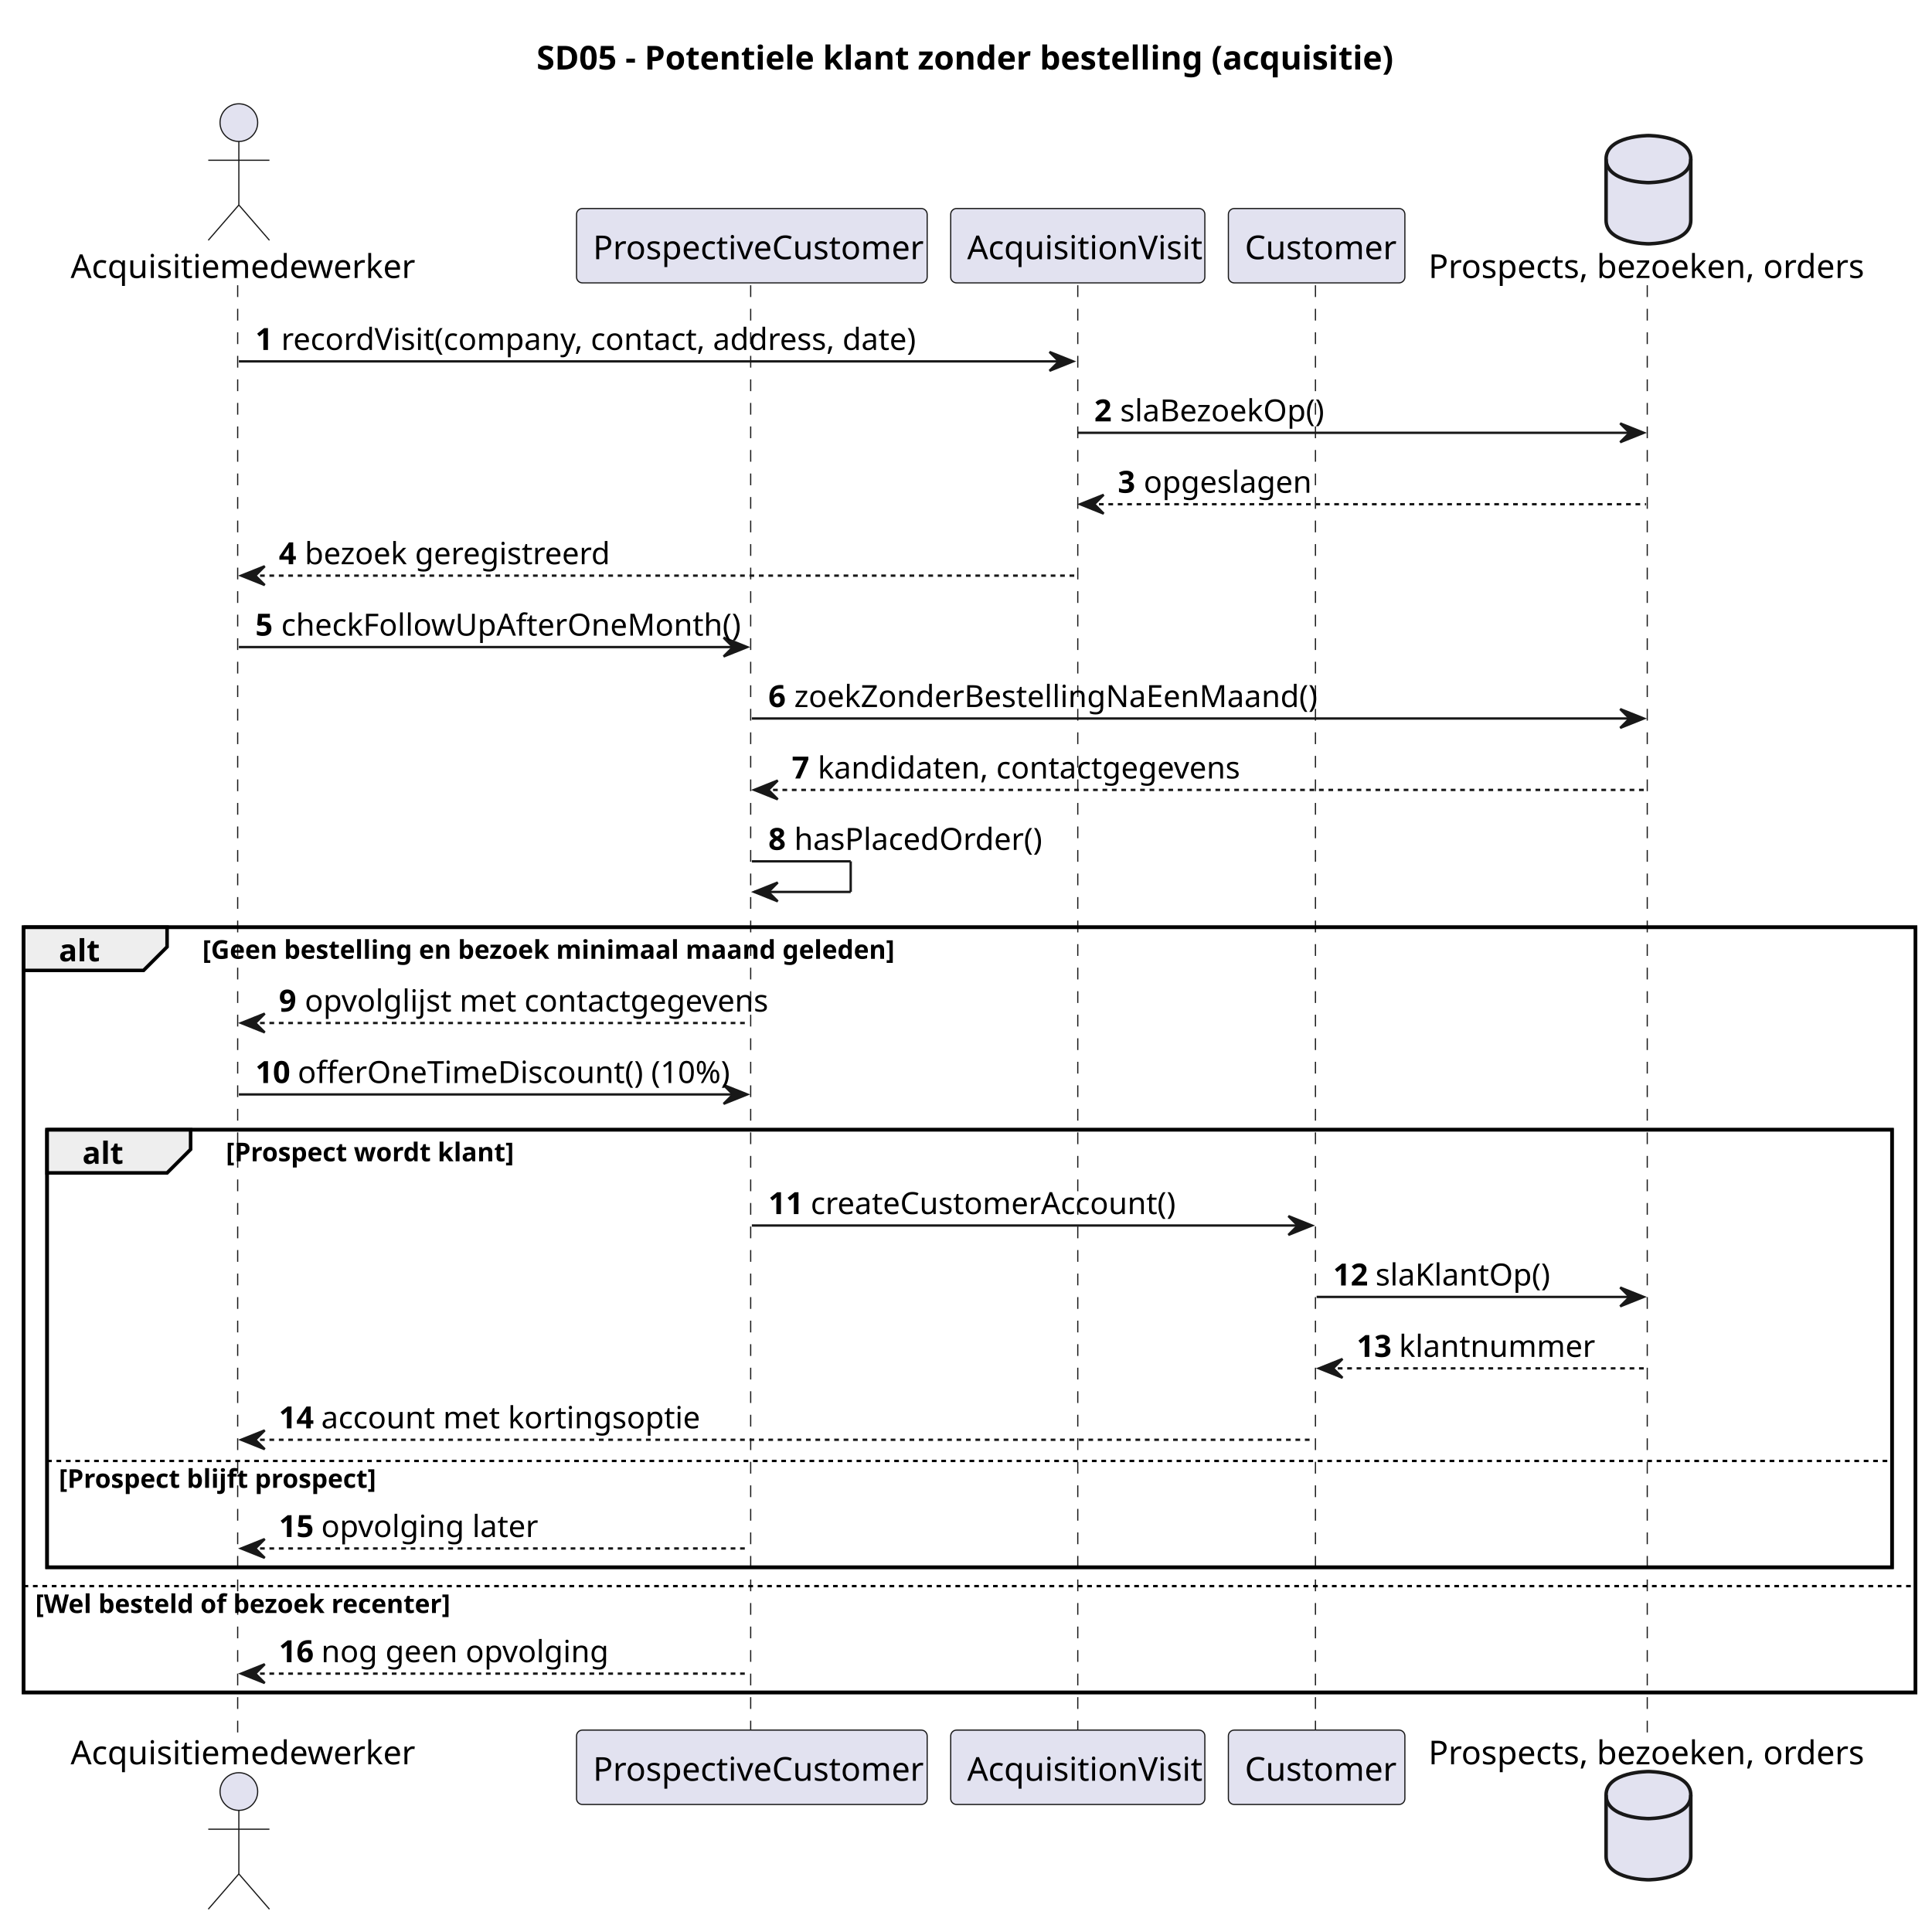
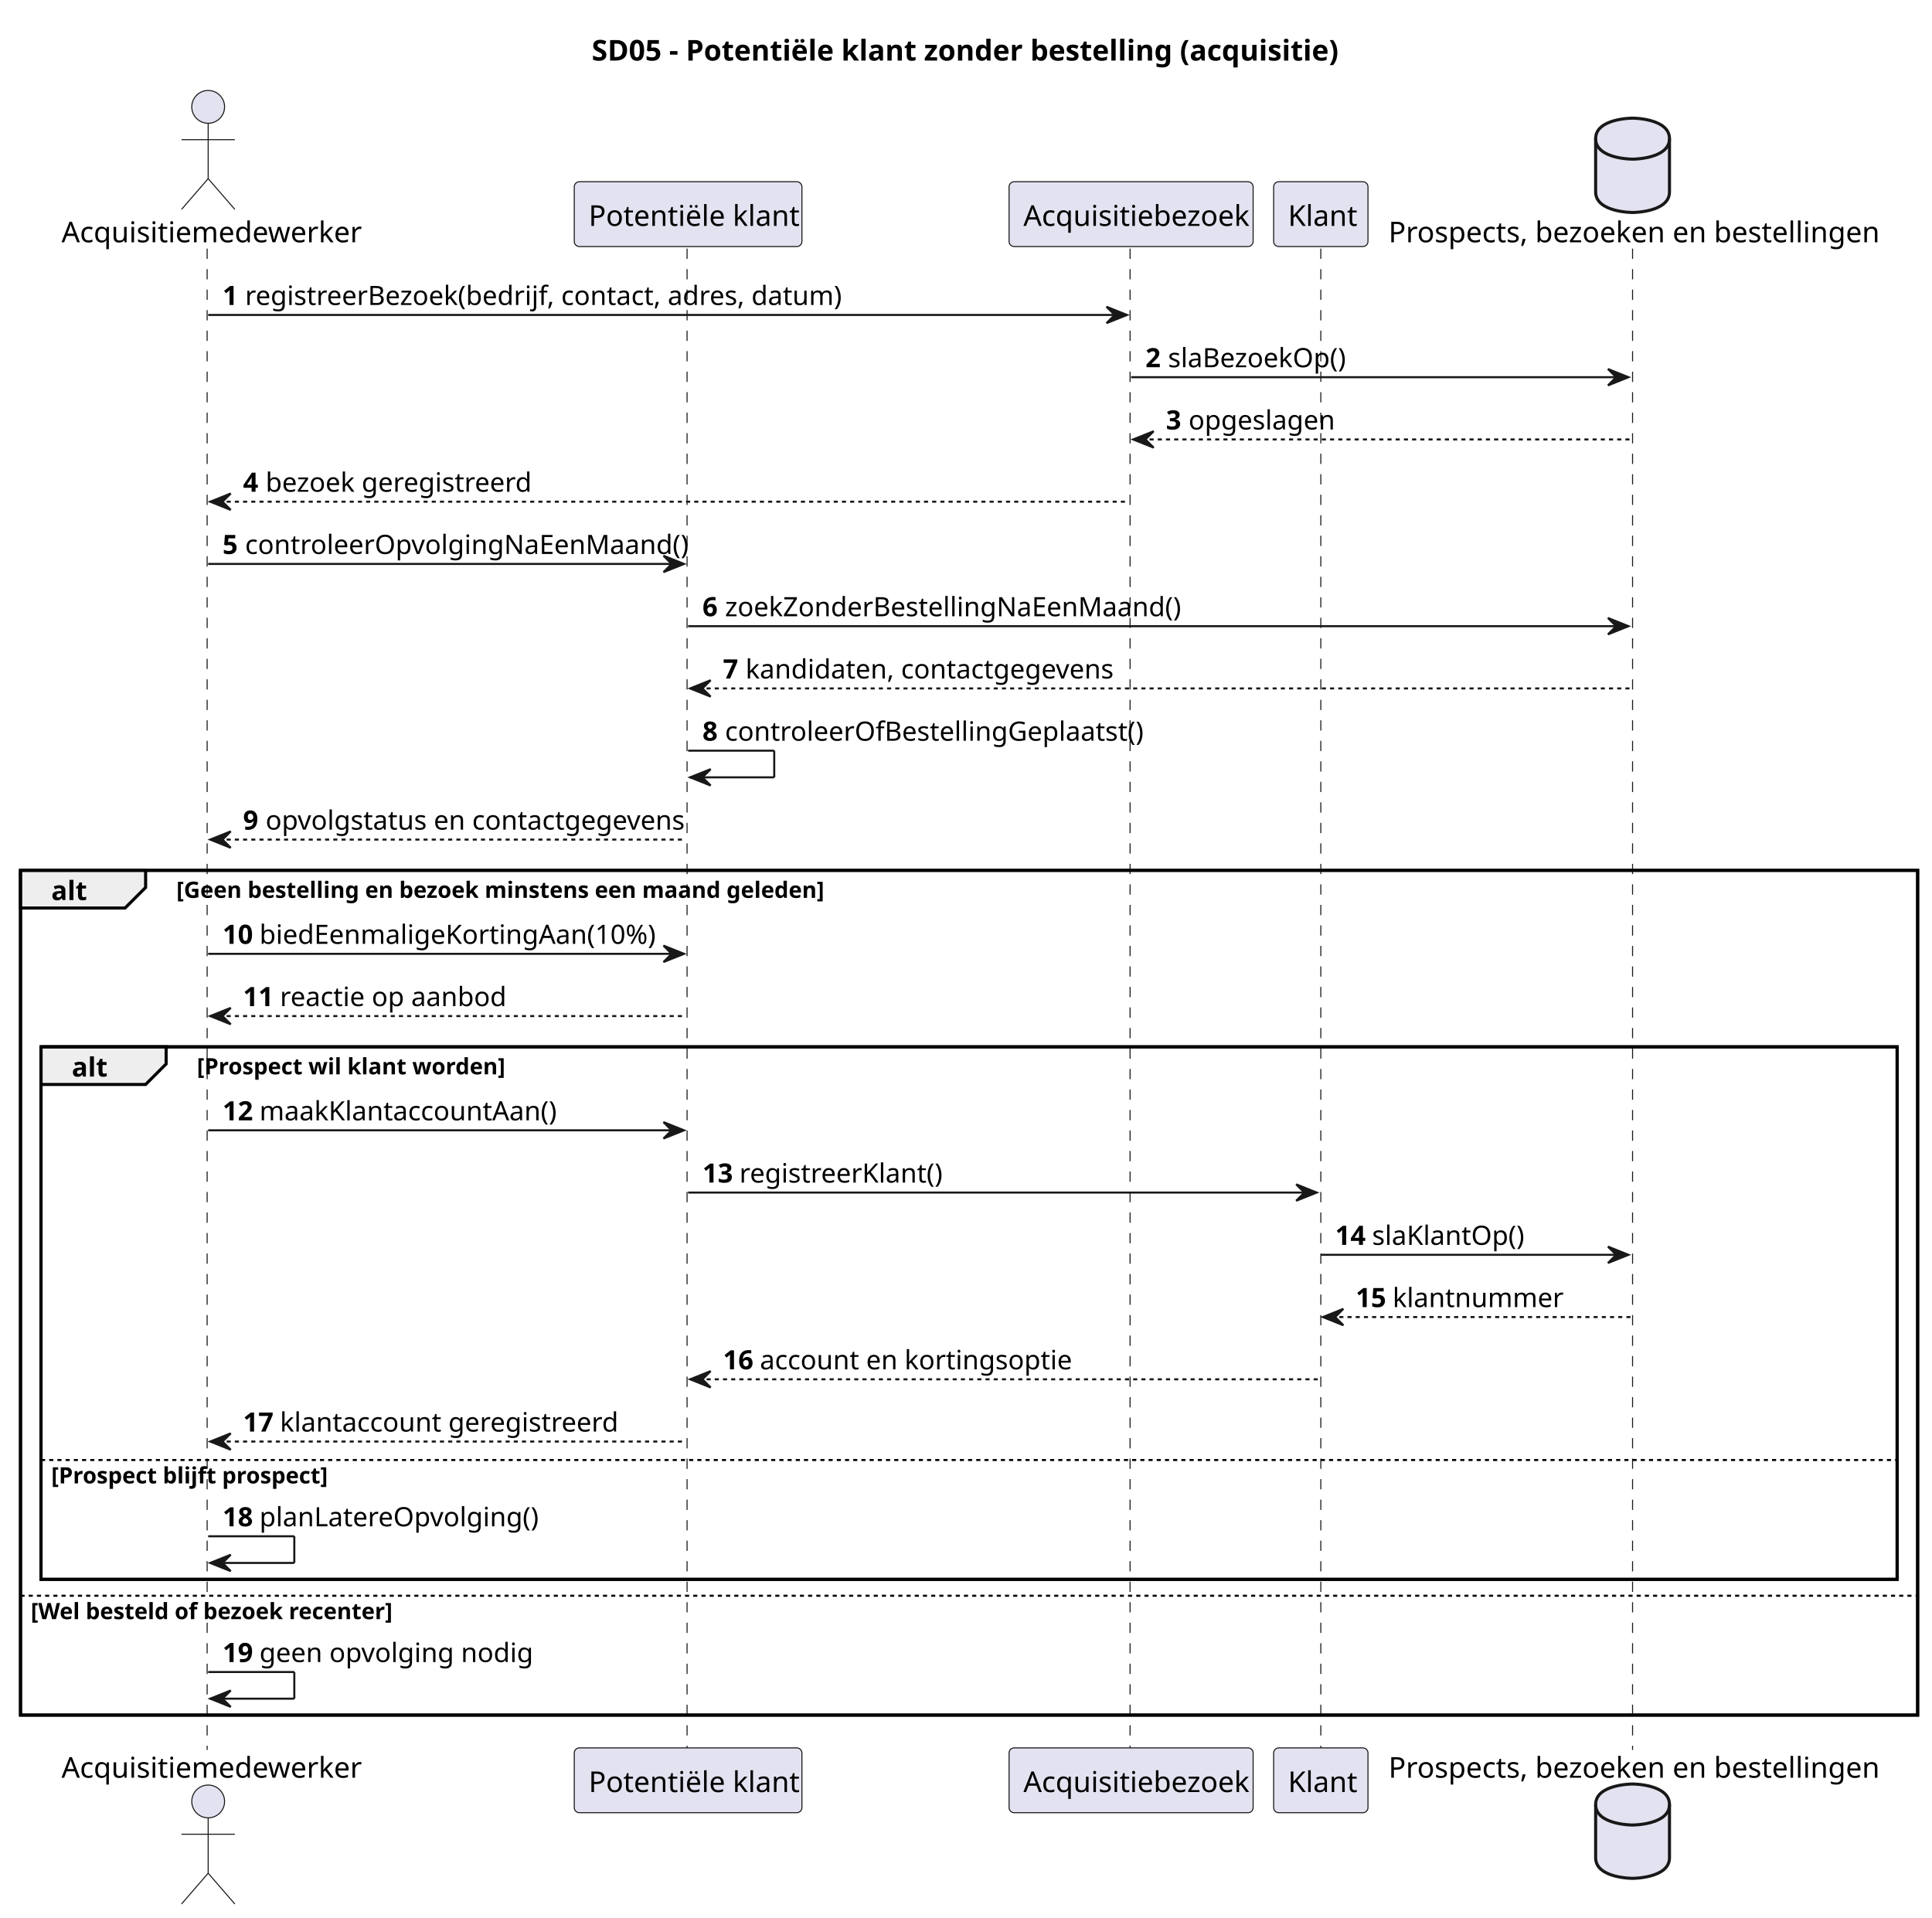
- <svg xmlns="http://www.w3.org/2000/svg" contentStyleType="text/css" height="818px" preserveAspectRatio="none" style="width:821px;height:818px;background:#FFFFFF;" version="1.1" viewBox="0 0 821 818" width="821px" zoomAndPan="magnify">
+ <svg xmlns="http://www.w3.org/2000/svg" contentStyleType="text/css" height="935px" preserveAspectRatio="none" style="width:942px;height:935px;background:#FFFFFF;" version="1.1" viewBox="0 0 942 935" width="942px" zoomAndPan="magnify">
  <defs />
  <g>
-     <text fill="#000000" font-family="sans-serif" font-size="14" font-weight="bold" lengthAdjust="spacing" textLength="367" x="228" y="29.533">SD05 - Potentiele klant zonder bestelling (acquisitie)</text>
-     <rect fill="none" height="325.188" style="stroke:#000000;stroke-width:1.5;" width="804" x="10" y="394.031" />
-     <rect fill="none" height="185.945" style="stroke:#000000;stroke-width:1.5;" width="784" x="20" y="480.086" />
-     <line style="stroke:#181818;stroke-width:0.5;stroke-dasharray:5.0,5.0;" x1="101" x2="101" y1="121.219" y2="736.219" />
-     <line style="stroke:#181818;stroke-width:0.5;stroke-dasharray:5.0,5.0;" x1="319" x2="319" y1="121.219" y2="736.219" />
-     <line style="stroke:#181818;stroke-width:0.5;stroke-dasharray:5.0,5.0;" x1="458" x2="458" y1="121.219" y2="736.219" />
-     <line style="stroke:#181818;stroke-width:0.5;stroke-dasharray:5.0,5.0;" x1="559" x2="559" y1="121.219" y2="736.219" />
-     <line style="stroke:#181818;stroke-width:0.5;stroke-dasharray:5.0,5.0;" x1="700" x2="700" y1="121.219" y2="736.219" />
+     <text fill="#000000" font-family="sans-serif" font-size="14" font-weight="bold" lengthAdjust="spacing" textLength="367" x="288.5" y="29.533">SD05 - Potentiële klant zonder bestelling (acquisitie)</text>
+     <rect fill="none" height="411.891" style="stroke:#000000;stroke-width:1.5;" width="925" x="10" y="424.383" />
+     <rect fill="none" height="259.648" style="stroke:#000000;stroke-width:1.5;" width="905" x="20" y="510.438" />
+     <line style="stroke:#181818;stroke-width:0.5;stroke-dasharray:5.0,5.0;" x1="101" x2="101" y1="121.219" y2="853.273" />
+     <line style="stroke:#181818;stroke-width:0.5;stroke-dasharray:5.0,5.0;" x1="335" x2="335" y1="121.219" y2="853.273" />
+     <line style="stroke:#181818;stroke-width:0.5;stroke-dasharray:5.0,5.0;" x1="551" x2="551" y1="121.219" y2="853.273" />
+     <line style="stroke:#181818;stroke-width:0.5;stroke-dasharray:5.0,5.0;" x1="644" x2="644" y1="121.219" y2="853.273" />
+     <line style="stroke:#181818;stroke-width:0.5;stroke-dasharray:5.0,5.0;" x1="796" x2="796" y1="121.219" y2="853.273" />
    <text fill="#000000" font-family="sans-serif" font-size="14" lengthAdjust="spacing" textLength="137" x="30" y="118.143">Acquisitiemedewerker</text>
    <ellipse cx="101.5" cy="52.109" fill="#E2E2F0" rx="8" ry="8" style="stroke:#181818;stroke-width:0.5;" />
    <path d="M101.5,60.109 L101.5,87.109 M88.5,68.109 L114.5,68.109 M101.5,87.109 L88.5,102.109 M101.5,87.109 L114.5,102.109 " fill="none" style="stroke:#181818;stroke-width:0.5;" />
-     <text fill="#000000" font-family="sans-serif" font-size="14" lengthAdjust="spacing" textLength="137" x="30" y="749.752">Acquisitiemedewerker</text>
-     <ellipse cx="101.5" cy="761.328" fill="#E2E2F0" rx="8" ry="8" style="stroke:#181818;stroke-width:0.5;" />
-     <path d="M101.5,769.328 L101.5,796.328 M88.5,777.328 L114.5,777.328 M101.5,796.328 L88.5,811.328 M101.5,796.328 L114.5,811.328 " fill="none" style="stroke:#181818;stroke-width:0.5;" />
-     <rect fill="#E2E2F0" height="31.609" rx="2.5" ry="2.5" style="stroke:#181818;stroke-width:0.5;" width="149" x="245" y="88.609" />
-     <text fill="#000000" font-family="sans-serif" font-size="14" lengthAdjust="spacing" textLength="135" x="252" y="110.143">ProspectiveCustomer</text>
-     <rect fill="#E2E2F0" height="31.609" rx="2.5" ry="2.5" style="stroke:#181818;stroke-width:0.5;" width="149" x="245" y="735.219" />
-     <text fill="#000000" font-family="sans-serif" font-size="14" lengthAdjust="spacing" textLength="135" x="252" y="756.752">ProspectiveCustomer</text>
-     <rect fill="#E2E2F0" height="31.609" rx="2.5" ry="2.5" style="stroke:#181818;stroke-width:0.5;" width="108" x="404" y="88.609" />
-     <text fill="#000000" font-family="sans-serif" font-size="14" lengthAdjust="spacing" textLength="94" x="411" y="110.143">AcquisitionVisit</text>
-     <rect fill="#E2E2F0" height="31.609" rx="2.5" ry="2.5" style="stroke:#181818;stroke-width:0.5;" width="108" x="404" y="735.219" />
-     <text fill="#000000" font-family="sans-serif" font-size="14" lengthAdjust="spacing" textLength="94" x="411" y="756.752">AcquisitionVisit</text>
-     <rect fill="#E2E2F0" height="31.609" rx="2.5" ry="2.5" style="stroke:#181818;stroke-width:0.5;" width="75" x="522" y="88.609" />
-     <text fill="#000000" font-family="sans-serif" font-size="14" lengthAdjust="spacing" textLength="61" x="529" y="110.143">Customer</text>
-     <rect fill="#E2E2F0" height="31.609" rx="2.5" ry="2.5" style="stroke:#181818;stroke-width:0.5;" width="75" x="522" y="735.219" />
-     <text fill="#000000" font-family="sans-serif" font-size="14" lengthAdjust="spacing" textLength="61" x="529" y="756.752">Customer</text>
-     <text fill="#000000" font-family="sans-serif" font-size="14" lengthAdjust="spacing" textLength="181" x="607" y="118.143">Prospects, bezoeken, orders</text>
-     <path d="M682.5,67.609 C682.5,57.609 700.5,57.609 700.5,57.609 C700.5,57.609 718.5,57.609 718.5,67.609 L718.5,93.609 C718.5,103.609 700.5,103.609 700.5,103.609 C700.5,103.609 682.5,103.609 682.5,93.609 L682.5,67.609 " fill="#E2E2F0" style="stroke:#181818;stroke-width:1.5;" />
-     <path d="M682.5,67.609 C682.5,77.609 700.5,77.609 700.5,77.609 C700.5,77.609 718.5,77.609 718.5,67.609 " fill="none" style="stroke:#181818;stroke-width:1.5;" />
-     <text fill="#000000" font-family="sans-serif" font-size="14" lengthAdjust="spacing" textLength="181" x="607" y="749.752">Prospects, bezoeken, orders</text>
-     <path d="M682.5,762.828 C682.5,752.828 700.5,752.828 700.5,752.828 C700.5,752.828 718.5,752.828 718.5,762.828 L718.5,788.828 C718.5,798.828 700.5,798.828 700.5,798.828 C700.5,798.828 682.5,798.828 682.5,788.828 L682.5,762.828 " fill="#E2E2F0" style="stroke:#181818;stroke-width:1.5;" />
-     <path d="M682.5,762.828 C682.5,772.828 700.5,772.828 700.5,772.828 C700.5,772.828 718.5,772.828 718.5,762.828 " fill="none" style="stroke:#181818;stroke-width:1.5;" />
-     <polygon fill="#181818" points="446,149.57,456,153.57,446,157.57,450,153.57" style="stroke:#181818;stroke-width:1.0;" />
-     <line style="stroke:#181818;stroke-width:1.0;" x1="101.5" x2="452" y1="153.57" y2="153.57" />
+     <text fill="#000000" font-family="sans-serif" font-size="14" lengthAdjust="spacing" textLength="137" x="30" y="866.807">Acquisitiemedewerker</text>
+     <ellipse cx="101.5" cy="878.383" fill="#E2E2F0" rx="8" ry="8" style="stroke:#181818;stroke-width:0.5;" />
+     <path d="M101.5,886.383 L101.5,913.383 M88.5,894.383 L114.5,894.383 M101.5,913.383 L88.5,928.383 M101.5,913.383 L114.5,928.383 " fill="none" style="stroke:#181818;stroke-width:0.5;" />
+     <rect fill="#E2E2F0" height="31.609" rx="2.5" ry="2.5" style="stroke:#181818;stroke-width:0.5;" width="111" x="280" y="88.609" />
+     <text fill="#000000" font-family="sans-serif" font-size="14" lengthAdjust="spacing" textLength="97" x="287" y="110.143">Potentiële klant</text>
+     <rect fill="#E2E2F0" height="31.609" rx="2.5" ry="2.5" style="stroke:#181818;stroke-width:0.5;" width="111" x="280" y="852.273" />
+     <text fill="#000000" font-family="sans-serif" font-size="14" lengthAdjust="spacing" textLength="97" x="287" y="873.807">Potentiële klant</text>
+     <rect fill="#E2E2F0" height="31.609" rx="2.5" ry="2.5" style="stroke:#181818;stroke-width:0.5;" width="119" x="492" y="88.609" />
+     <text fill="#000000" font-family="sans-serif" font-size="14" lengthAdjust="spacing" textLength="105" x="499" y="110.143">Acquisitiebezoek</text>
+     <rect fill="#E2E2F0" height="31.609" rx="2.5" ry="2.5" style="stroke:#181818;stroke-width:0.5;" width="119" x="492" y="852.273" />
+     <text fill="#000000" font-family="sans-serif" font-size="14" lengthAdjust="spacing" textLength="105" x="499" y="873.807">Acquisitiebezoek</text>
+     <rect fill="#E2E2F0" height="31.609" rx="2.5" ry="2.5" style="stroke:#181818;stroke-width:0.5;" width="46" x="621" y="88.609" />
+     <text fill="#000000" font-family="sans-serif" font-size="14" lengthAdjust="spacing" textLength="32" x="628" y="110.143">Klant</text>
+     <rect fill="#E2E2F0" height="31.609" rx="2.5" ry="2.5" style="stroke:#181818;stroke-width:0.5;" width="46" x="621" y="852.273" />
+     <text fill="#000000" font-family="sans-serif" font-size="14" lengthAdjust="spacing" textLength="32" x="628" y="873.807">Klant</text>
+     <text fill="#000000" font-family="sans-serif" font-size="14" lengthAdjust="spacing" textLength="232" x="677" y="118.143">Prospects, bezoeken en bestellingen</text>
+     <path d="M778,67.609 C778,57.609 796,57.609 796,57.609 C796,57.609 814,57.609 814,67.609 L814,93.609 C814,103.609 796,103.609 796,103.609 C796,103.609 778,103.609 778,93.609 L778,67.609 " fill="#E2E2F0" style="stroke:#181818;stroke-width:1.5;" />
+     <path d="M778,67.609 C778,77.609 796,77.609 796,77.609 C796,77.609 814,77.609 814,67.609 " fill="none" style="stroke:#181818;stroke-width:1.5;" />
+     <text fill="#000000" font-family="sans-serif" font-size="14" lengthAdjust="spacing" textLength="232" x="677" y="866.807">Prospects, bezoeken en bestellingen</text>
+     <path d="M778,879.883 C778,869.883 796,869.883 796,869.883 C796,869.883 814,869.883 814,879.883 L814,905.883 C814,915.883 796,915.883 796,915.883 C796,915.883 778,915.883 778,905.883 L778,879.883 " fill="#E2E2F0" style="stroke:#181818;stroke-width:1.5;" />
+     <path d="M778,879.883 C778,889.883 796,889.883 796,889.883 C796,889.883 814,889.883 814,879.883 " fill="none" style="stroke:#181818;stroke-width:1.5;" />
+     <polygon fill="#181818" points="539.5,149.57,549.5,153.57,539.5,157.57,543.5,153.57" style="stroke:#181818;stroke-width:1.0;" />
+     <line style="stroke:#181818;stroke-width:1.0;" x1="101.5" x2="545.5" y1="153.57" y2="153.57" />
    <text fill="#000000" font-family="sans-serif" font-size="13" font-weight="bold" lengthAdjust="spacing" textLength="7" x="108.5" y="148.714">1</text>
-     <text fill="#000000" font-family="sans-serif" font-size="13" lengthAdjust="spacing" textLength="261" x="119.5" y="148.714">recordVisit(company, contact, address, date)</text>
-     <polygon fill="#181818" points="688.5,179.922,698.5,183.922,688.5,187.922,692.5,183.922" style="stroke:#181818;stroke-width:1.0;" />
-     <line style="stroke:#181818;stroke-width:1.0;" x1="458" x2="694.5" y1="183.922" y2="183.922" />
-     <text fill="#000000" font-family="sans-serif" font-size="13" font-weight="bold" lengthAdjust="spacing" textLength="7" x="465" y="179.065">2</text>
-     <text fill="#000000" font-family="sans-serif" font-size="13" lengthAdjust="spacing" textLength="86" x="476" y="179.065">slaBezoekOp()</text>
-     <polygon fill="#181818" points="469,210.273,459,214.273,469,218.273,465,214.273" style="stroke:#181818;stroke-width:1.0;" />
-     <line style="stroke:#181818;stroke-width:1.0;stroke-dasharray:2.0,2.0;" x1="463" x2="699.5" y1="214.273" y2="214.273" />
-     <text fill="#000000" font-family="sans-serif" font-size="13" font-weight="bold" lengthAdjust="spacing" textLength="7" x="475" y="209.417">3</text>
-     <text fill="#000000" font-family="sans-serif" font-size="13" lengthAdjust="spacing" textLength="66" x="486" y="209.417">opgeslagen</text>
+     <text fill="#000000" font-family="sans-serif" font-size="13" lengthAdjust="spacing" textLength="275" x="119.5" y="148.714">registreerBezoek(bedrijf, contact, adres, datum)</text>
+     <polygon fill="#181818" points="784,179.922,794,183.922,784,187.922,788,183.922" style="stroke:#181818;stroke-width:1.0;" />
+     <line style="stroke:#181818;stroke-width:1.0;" x1="551.5" x2="790" y1="183.922" y2="183.922" />
+     <text fill="#000000" font-family="sans-serif" font-size="13" font-weight="bold" lengthAdjust="spacing" textLength="7" x="558.5" y="179.065">2</text>
+     <text fill="#000000" font-family="sans-serif" font-size="13" lengthAdjust="spacing" textLength="86" x="569.5" y="179.065">slaBezoekOp()</text>
+     <polygon fill="#181818" points="562.5,210.273,552.5,214.273,562.5,218.273,558.5,214.273" style="stroke:#181818;stroke-width:1.0;" />
+     <line style="stroke:#181818;stroke-width:1.0;stroke-dasharray:2.0,2.0;" x1="556.5" x2="795" y1="214.273" y2="214.273" />
+     <text fill="#000000" font-family="sans-serif" font-size="13" font-weight="bold" lengthAdjust="spacing" textLength="7" x="568.5" y="209.417">3</text>
+     <text fill="#000000" font-family="sans-serif" font-size="13" lengthAdjust="spacing" textLength="66" x="579.5" y="209.417">opgeslagen</text>
    <polygon fill="#181818" points="112.5,240.625,102.5,244.625,112.5,248.625,108.5,244.625" style="stroke:#181818;stroke-width:1.0;" />
-     <line style="stroke:#181818;stroke-width:1.0;stroke-dasharray:2.0,2.0;" x1="106.5" x2="457" y1="244.625" y2="244.625" />
+     <line style="stroke:#181818;stroke-width:1.0;stroke-dasharray:2.0,2.0;" x1="106.5" x2="550.5" y1="244.625" y2="244.625" />
    <text fill="#000000" font-family="sans-serif" font-size="13" font-weight="bold" lengthAdjust="spacing" textLength="7" x="118.5" y="239.769">4</text>
    <text fill="#000000" font-family="sans-serif" font-size="13" lengthAdjust="spacing" textLength="121" x="129.5" y="239.769">bezoek geregistreerd</text>
-     <polygon fill="#181818" points="307.5,270.977,317.5,274.977,307.5,278.977,311.5,274.977" style="stroke:#181818;stroke-width:1.0;" />
-     <line style="stroke:#181818;stroke-width:1.0;" x1="101.5" x2="313.5" y1="274.977" y2="274.977" />
+     <polygon fill="#181818" points="323.5,270.977,333.5,274.977,323.5,278.977,327.5,274.977" style="stroke:#181818;stroke-width:1.0;" />
+     <line style="stroke:#181818;stroke-width:1.0;" x1="101.5" x2="329.5" y1="274.977" y2="274.977" />
    <text fill="#000000" font-family="sans-serif" font-size="13" font-weight="bold" lengthAdjust="spacing" textLength="7" x="108.5" y="270.12">5</text>
-     <text fill="#000000" font-family="sans-serif" font-size="13" lengthAdjust="spacing" textLength="183" x="119.5" y="270.12">checkFollowUpAfterOneMonth()</text>
-     <polygon fill="#181818" points="688.5,301.328,698.5,305.328,688.5,309.328,692.5,305.328" style="stroke:#181818;stroke-width:1.0;" />
-     <line style="stroke:#181818;stroke-width:1.0;" x1="319.5" x2="694.5" y1="305.328" y2="305.328" />
-     <text fill="#000000" font-family="sans-serif" font-size="13" font-weight="bold" lengthAdjust="spacing" textLength="7" x="326.5" y="300.472">6</text>
-     <text fill="#000000" font-family="sans-serif" font-size="13" lengthAdjust="spacing" textLength="210" x="337.5" y="300.472">zoekZonderBestellingNaEenMaand()</text>
-     <polygon fill="#181818" points="330.5,331.68,320.5,335.68,330.5,339.68,326.5,335.68" style="stroke:#181818;stroke-width:1.0;" />
-     <line style="stroke:#181818;stroke-width:1.0;stroke-dasharray:2.0,2.0;" x1="324.5" x2="699.5" y1="335.68" y2="335.68" />
-     <text fill="#000000" font-family="sans-serif" font-size="13" font-weight="bold" lengthAdjust="spacing" textLength="7" x="336.5" y="330.823">7</text>
-     <text fill="#000000" font-family="sans-serif" font-size="13" lengthAdjust="spacing" textLength="168" x="347.5" y="330.823">kandidaten, contactgegevens</text>
-     <line style="stroke:#181818;stroke-width:1.0;" x1="319.5" x2="361.5" y1="366.031" y2="366.031" />
-     <line style="stroke:#181818;stroke-width:1.0;" x1="361.5" x2="361.5" y1="366.031" y2="379.031" />
-     <line style="stroke:#181818;stroke-width:1.0;" x1="320.5" x2="361.5" y1="379.031" y2="379.031" />
-     <polygon fill="#181818" points="330.5,375.031,320.5,379.031,330.5,383.031,326.5,379.031" style="stroke:#181818;stroke-width:1.0;" />
-     <text fill="#000000" font-family="sans-serif" font-size="13" font-weight="bold" lengthAdjust="spacing" textLength="7" x="326.5" y="361.175">8</text>
-     <text fill="#000000" font-family="sans-serif" font-size="13" lengthAdjust="spacing" textLength="101" x="337.5" y="361.175">hasPlacedOrder()</text>
-     <path d="M10,394.031 L71,394.031 L71,402.383 L61,412.383 L10,412.383 L10,394.031 " fill="#EEEEEE" style="stroke:#000000;stroke-width:1.5;" />
-     <rect fill="none" height="325.188" style="stroke:#000000;stroke-width:1.5;" width="804" x="10" y="394.031" />
-     <text fill="#000000" font-family="sans-serif" font-size="13" font-weight="bold" lengthAdjust="spacing" textLength="16" x="25" y="408.526">alt</text>
-     <text fill="#000000" font-family="sans-serif" font-size="11" font-weight="bold" lengthAdjust="spacing" textLength="297" x="86" y="407.45">[Geen bestelling en bezoek minimaal maand geleden]</text>
-     <polygon fill="#181818" points="112.5,430.734,102.5,434.734,112.5,438.734,108.5,434.734" style="stroke:#181818;stroke-width:1.0;" />
-     <line style="stroke:#181818;stroke-width:1.0;stroke-dasharray:2.0,2.0;" x1="106.5" x2="318.5" y1="434.734" y2="434.734" />
-     <text fill="#000000" font-family="sans-serif" font-size="13" font-weight="bold" lengthAdjust="spacing" textLength="7" x="118.5" y="429.878">9</text>
-     <text fill="#000000" font-family="sans-serif" font-size="13" lengthAdjust="spacing" textLength="183" x="129.5" y="429.878">opvolglijst met contactgegevens</text>
-     <polygon fill="#181818" points="307.5,461.086,317.5,465.086,307.5,469.086,311.5,465.086" style="stroke:#181818;stroke-width:1.0;" />
-     <line style="stroke:#181818;stroke-width:1.0;" x1="101.5" x2="313.5" y1="465.086" y2="465.086" />
+     <text fill="#000000" font-family="sans-serif" font-size="13" lengthAdjust="spacing" textLength="199" x="119.5" y="270.12">controleerOpvolgingNaEenMaand()</text>
+     <polygon fill="#181818" points="784,301.328,794,305.328,784,309.328,788,305.328" style="stroke:#181818;stroke-width:1.0;" />
+     <line style="stroke:#181818;stroke-width:1.0;" x1="335.5" x2="790" y1="305.328" y2="305.328" />
+     <text fill="#000000" font-family="sans-serif" font-size="13" font-weight="bold" lengthAdjust="spacing" textLength="7" x="342.5" y="300.472">6</text>
+     <text fill="#000000" font-family="sans-serif" font-size="13" lengthAdjust="spacing" textLength="210" x="353.5" y="300.472">zoekZonderBestellingNaEenMaand()</text>
+     <polygon fill="#181818" points="346.5,331.68,336.5,335.68,346.5,339.68,342.5,335.68" style="stroke:#181818;stroke-width:1.0;" />
+     <line style="stroke:#181818;stroke-width:1.0;stroke-dasharray:2.0,2.0;" x1="340.5" x2="795" y1="335.68" y2="335.68" />
+     <text fill="#000000" font-family="sans-serif" font-size="13" font-weight="bold" lengthAdjust="spacing" textLength="7" x="352.5" y="330.823">7</text>
+     <text fill="#000000" font-family="sans-serif" font-size="13" lengthAdjust="spacing" textLength="168" x="363.5" y="330.823">kandidaten, contactgegevens</text>
+     <line style="stroke:#181818;stroke-width:1.0;" x1="335.5" x2="377.5" y1="366.031" y2="366.031" />
+     <line style="stroke:#181818;stroke-width:1.0;" x1="377.5" x2="377.5" y1="366.031" y2="379.031" />
+     <line style="stroke:#181818;stroke-width:1.0;" x1="336.5" x2="377.5" y1="379.031" y2="379.031" />
+     <polygon fill="#181818" points="346.5,375.031,336.5,379.031,346.5,383.031,342.5,379.031" style="stroke:#181818;stroke-width:1.0;" />
+     <text fill="#000000" font-family="sans-serif" font-size="13" font-weight="bold" lengthAdjust="spacing" textLength="7" x="342.5" y="361.175">8</text>
+     <text fill="#000000" font-family="sans-serif" font-size="13" lengthAdjust="spacing" textLength="191" x="353.5" y="361.175">controleerOfBestellingGeplaatst()</text>
+     <polygon fill="#181818" points="112.5,405.383,102.5,409.383,112.5,413.383,108.5,409.383" style="stroke:#181818;stroke-width:1.0;" />
+     <line style="stroke:#181818;stroke-width:1.0;stroke-dasharray:2.0,2.0;" x1="106.5" x2="334.5" y1="409.383" y2="409.383" />
+     <text fill="#000000" font-family="sans-serif" font-size="13" font-weight="bold" lengthAdjust="spacing" textLength="7" x="118.5" y="404.526">9</text>
+     <text fill="#000000" font-family="sans-serif" font-size="13" lengthAdjust="spacing" textLength="191" x="129.5" y="404.526">opvolgstatus en contactgegevens</text>
+     <path d="M10,424.383 L71,424.383 L71,432.734 L61,442.734 L10,442.734 L10,424.383 " fill="#EEEEEE" style="stroke:#000000;stroke-width:1.5;" />
+     <rect fill="none" height="411.891" style="stroke:#000000;stroke-width:1.5;" width="925" x="10" y="424.383" />
+     <text fill="#000000" font-family="sans-serif" font-size="13" font-weight="bold" lengthAdjust="spacing" textLength="16" x="25" y="438.878">alt</text>
+     <text fill="#000000" font-family="sans-serif" font-size="11" font-weight="bold" lengthAdjust="spacing" textLength="324" x="86" y="437.802">[Geen bestelling en bezoek minstens een maand geleden]</text>
+     <polygon fill="#181818" points="323.5,461.086,333.5,465.086,323.5,469.086,327.5,465.086" style="stroke:#181818;stroke-width:1.0;" />
+     <line style="stroke:#181818;stroke-width:1.0;" x1="101.5" x2="329.5" y1="465.086" y2="465.086" />
    <text fill="#000000" font-family="sans-serif" font-size="13" font-weight="bold" lengthAdjust="spacing" textLength="14" x="108.5" y="460.229">10</text>
-     <text fill="#000000" font-family="sans-serif" font-size="13" lengthAdjust="spacing" textLength="173" x="126.5" y="460.229">offerOneTimeDiscount() (10%)</text>
-     <path d="M20,480.086 L81,480.086 L81,488.438 L71,498.438 L20,498.438 L20,480.086 " fill="#EEEEEE" style="stroke:#000000;stroke-width:1.5;" />
-     <rect fill="none" height="185.945" style="stroke:#000000;stroke-width:1.5;" width="784" x="20" y="480.086" />
-     <text fill="#000000" font-family="sans-serif" font-size="13" font-weight="bold" lengthAdjust="spacing" textLength="16" x="35" y="494.581">alt</text>
-     <text fill="#000000" font-family="sans-serif" font-size="11" font-weight="bold" lengthAdjust="spacing" textLength="124" x="96" y="493.505">[Prospect wordt klant]</text>
-     <polygon fill="#181818" points="547.5,516.789,557.5,520.789,547.5,524.789,551.5,520.789" style="stroke:#181818;stroke-width:1.0;" />
-     <line style="stroke:#181818;stroke-width:1.0;" x1="319.5" x2="553.5" y1="520.789" y2="520.789" />
-     <text fill="#000000" font-family="sans-serif" font-size="13" font-weight="bold" lengthAdjust="spacing" textLength="14" x="326.5" y="515.933">11</text>
-     <text fill="#000000" font-family="sans-serif" font-size="13" lengthAdjust="spacing" textLength="148" x="344.5" y="515.933">createCustomerAccount()</text>
-     <polygon fill="#181818" points="688.5,547.141,698.5,551.141,688.5,555.141,692.5,551.141" style="stroke:#181818;stroke-width:1.0;" />
-     <line style="stroke:#181818;stroke-width:1.0;" x1="559.5" x2="694.5" y1="551.141" y2="551.141" />
-     <text fill="#000000" font-family="sans-serif" font-size="13" font-weight="bold" lengthAdjust="spacing" textLength="14" x="566.5" y="546.284">12</text>
-     <text fill="#000000" font-family="sans-serif" font-size="13" lengthAdjust="spacing" textLength="72" x="584.5" y="546.284">slaKlantOp()</text>
-     <polygon fill="#181818" points="570.5,577.492,560.5,581.492,570.5,585.492,566.5,581.492" style="stroke:#181818;stroke-width:1.0;" />
-     <line style="stroke:#181818;stroke-width:1.0;stroke-dasharray:2.0,2.0;" x1="564.5" x2="699.5" y1="581.492" y2="581.492" />
-     <text fill="#000000" font-family="sans-serif" font-size="13" font-weight="bold" lengthAdjust="spacing" textLength="14" x="576.5" y="576.636">13</text>
-     <text fill="#000000" font-family="sans-serif" font-size="13" lengthAdjust="spacing" textLength="75" x="594.5" y="576.636">klantnummer</text>
-     <polygon fill="#181818" points="112.5,607.844,102.5,611.844,112.5,615.844,108.5,611.844" style="stroke:#181818;stroke-width:1.0;" />
-     <line style="stroke:#181818;stroke-width:1.0;stroke-dasharray:2.0,2.0;" x1="106.5" x2="558.5" y1="611.844" y2="611.844" />
-     <text fill="#000000" font-family="sans-serif" font-size="13" font-weight="bold" lengthAdjust="spacing" textLength="14" x="118.5" y="606.987">14</text>
-     <text fill="#000000" font-family="sans-serif" font-size="13" lengthAdjust="spacing" textLength="150" x="136.5" y="606.987">account met kortingsoptie</text>
-     <line style="stroke:#000000;stroke-width:1.0;stroke-dasharray:2.0,2.0;" x1="20" x2="804" y1="620.844" y2="620.844" />
-     <text fill="#000000" font-family="sans-serif" font-size="11" font-weight="bold" lengthAdjust="spacing" textLength="138" x="25" y="632.263">[Prospect blijft prospect]</text>
-     <polygon fill="#181818" points="112.5,654.031,102.5,658.031,112.5,662.031,108.5,658.031" style="stroke:#181818;stroke-width:1.0;" />
-     <line style="stroke:#181818;stroke-width:1.0;stroke-dasharray:2.0,2.0;" x1="106.5" x2="318.5" y1="658.031" y2="658.031" />
-     <text fill="#000000" font-family="sans-serif" font-size="13" font-weight="bold" lengthAdjust="spacing" textLength="14" x="118.5" y="653.175">15</text>
-     <text fill="#000000" font-family="sans-serif" font-size="13" lengthAdjust="spacing" textLength="82" x="136.5" y="653.175">opvolging later</text>
-     <line style="stroke:#000000;stroke-width:1.0;stroke-dasharray:2.0,2.0;" x1="10" x2="814" y1="674.031" y2="674.031" />
-     <text fill="#000000" font-family="sans-serif" font-size="11" font-weight="bold" lengthAdjust="spacing" textLength="182" x="15" y="685.45">[Wel besteld of bezoek recenter]</text>
-     <polygon fill="#181818" points="112.5,707.219,102.5,711.219,112.5,715.219,108.5,711.219" style="stroke:#181818;stroke-width:1.0;" />
-     <line style="stroke:#181818;stroke-width:1.0;stroke-dasharray:2.0,2.0;" x1="106.5" x2="318.5" y1="711.219" y2="711.219" />
-     <text fill="#000000" font-family="sans-serif" font-size="13" font-weight="bold" lengthAdjust="spacing" textLength="14" x="118.5" y="706.362">16</text>
-     <text fill="#000000" font-family="sans-serif" font-size="13" lengthAdjust="spacing" textLength="110" x="136.5" y="706.362">nog geen opvolging</text>
+     <text fill="#000000" font-family="sans-serif" font-size="13" lengthAdjust="spacing" textLength="183" x="126.5" y="460.229">biedEenmaligeKortingAan(10%)</text>
+     <polygon fill="#181818" points="112.5,491.438,102.5,495.438,112.5,499.438,108.5,495.438" style="stroke:#181818;stroke-width:1.0;" />
+     <line style="stroke:#181818;stroke-width:1.0;stroke-dasharray:2.0,2.0;" x1="106.5" x2="334.5" y1="495.438" y2="495.438" />
+     <text fill="#000000" font-family="sans-serif" font-size="13" font-weight="bold" lengthAdjust="spacing" textLength="14" x="118.5" y="490.581">11</text>
+     <text fill="#000000" font-family="sans-serif" font-size="13" lengthAdjust="spacing" textLength="103" x="136.5" y="490.581">reactie op aanbod</text>
+     <path d="M20,510.438 L81,510.438 L81,518.789 L71,528.789 L20,528.789 L20,510.438 " fill="#EEEEEE" style="stroke:#000000;stroke-width:1.5;" />
+     <rect fill="none" height="259.648" style="stroke:#000000;stroke-width:1.5;" width="905" x="20" y="510.438" />
+     <text fill="#000000" font-family="sans-serif" font-size="13" font-weight="bold" lengthAdjust="spacing" textLength="16" x="35" y="524.933">alt</text>
+     <text fill="#000000" font-family="sans-serif" font-size="11" font-weight="bold" lengthAdjust="spacing" textLength="153" x="96" y="523.856">[Prospect wil klant worden]</text>
+     <polygon fill="#181818" points="323.5,547.141,333.5,551.141,323.5,555.141,327.5,551.141" style="stroke:#181818;stroke-width:1.0;" />
+     <line style="stroke:#181818;stroke-width:1.0;" x1="101.5" x2="329.5" y1="551.141" y2="551.141" />
+     <text fill="#000000" font-family="sans-serif" font-size="13" font-weight="bold" lengthAdjust="spacing" textLength="14" x="108.5" y="546.284">12</text>
+     <text fill="#000000" font-family="sans-serif" font-size="13" lengthAdjust="spacing" textLength="139" x="126.5" y="546.284">maakKlantaccountAan()</text>
+     <polygon fill="#181818" points="632,577.492,642,581.492,632,585.492,636,581.492" style="stroke:#181818;stroke-width:1.0;" />
+     <line style="stroke:#181818;stroke-width:1.0;" x1="335.5" x2="638" y1="581.492" y2="581.492" />
+     <text fill="#000000" font-family="sans-serif" font-size="13" font-weight="bold" lengthAdjust="spacing" textLength="14" x="342.5" y="576.636">13</text>
+     <text fill="#000000" font-family="sans-serif" font-size="13" lengthAdjust="spacing" textLength="92" x="360.5" y="576.636">registreerKlant()</text>
+     <polygon fill="#181818" points="784,607.844,794,611.844,784,615.844,788,611.844" style="stroke:#181818;stroke-width:1.0;" />
+     <line style="stroke:#181818;stroke-width:1.0;" x1="644" x2="790" y1="611.844" y2="611.844" />
+     <text fill="#000000" font-family="sans-serif" font-size="13" font-weight="bold" lengthAdjust="spacing" textLength="14" x="651" y="606.987">14</text>
+     <text fill="#000000" font-family="sans-serif" font-size="13" lengthAdjust="spacing" textLength="72" x="669" y="606.987">slaKlantOp()</text>
+     <polygon fill="#181818" points="655,638.195,645,642.195,655,646.195,651,642.195" style="stroke:#181818;stroke-width:1.0;" />
+     <line style="stroke:#181818;stroke-width:1.0;stroke-dasharray:2.0,2.0;" x1="649" x2="795" y1="642.195" y2="642.195" />
+     <text fill="#000000" font-family="sans-serif" font-size="13" font-weight="bold" lengthAdjust="spacing" textLength="14" x="661" y="637.339">15</text>
+     <text fill="#000000" font-family="sans-serif" font-size="13" lengthAdjust="spacing" textLength="75" x="679" y="637.339">klantnummer</text>
+     <polygon fill="#181818" points="346.5,668.547,336.5,672.547,346.5,676.547,342.5,672.547" style="stroke:#181818;stroke-width:1.0;" />
+     <line style="stroke:#181818;stroke-width:1.0;stroke-dasharray:2.0,2.0;" x1="340.5" x2="643" y1="672.547" y2="672.547" />
+     <text fill="#000000" font-family="sans-serif" font-size="13" font-weight="bold" lengthAdjust="spacing" textLength="14" x="352.5" y="667.69">16</text>
+     <text fill="#000000" font-family="sans-serif" font-size="13" lengthAdjust="spacing" textLength="142" x="370.5" y="667.69">account en kortingsoptie</text>
+     <polygon fill="#181818" points="112.5,698.898,102.5,702.898,112.5,706.898,108.5,702.898" style="stroke:#181818;stroke-width:1.0;" />
+     <line style="stroke:#181818;stroke-width:1.0;stroke-dasharray:2.0,2.0;" x1="106.5" x2="334.5" y1="702.898" y2="702.898" />
+     <text fill="#000000" font-family="sans-serif" font-size="13" font-weight="bold" lengthAdjust="spacing" textLength="14" x="118.5" y="698.042">17</text>
+     <text fill="#000000" font-family="sans-serif" font-size="13" lengthAdjust="spacing" textLength="153" x="136.5" y="698.042">klantaccount geregistreerd</text>
+     <line style="stroke:#000000;stroke-width:1.0;stroke-dasharray:2.0,2.0;" x1="20" x2="925" y1="711.898" y2="711.898" />
+     <text fill="#000000" font-family="sans-serif" font-size="11" font-weight="bold" lengthAdjust="spacing" textLength="138" x="25" y="723.317">[Prospect blijft prospect]</text>
+     <line style="stroke:#181818;stroke-width:1.0;" x1="101.5" x2="143.5" y1="749.086" y2="749.086" />
+     <line style="stroke:#181818;stroke-width:1.0;" x1="143.5" x2="143.5" y1="749.086" y2="762.086" />
+     <line style="stroke:#181818;stroke-width:1.0;" x1="102.5" x2="143.5" y1="762.086" y2="762.086" />
+     <polygon fill="#181818" points="112.5,758.086,102.5,762.086,112.5,766.086,108.5,762.086" style="stroke:#181818;stroke-width:1.0;" />
+     <text fill="#000000" font-family="sans-serif" font-size="13" font-weight="bold" lengthAdjust="spacing" textLength="14" x="108.5" y="744.23">18</text>
+     <text fill="#000000" font-family="sans-serif" font-size="13" lengthAdjust="spacing" textLength="124" x="126.5" y="744.23">planLatereOpvolging()</text>
+     <line style="stroke:#000000;stroke-width:1.0;stroke-dasharray:2.0,2.0;" x1="10" x2="935" y1="778.086" y2="778.086" />
+     <text fill="#000000" font-family="sans-serif" font-size="11" font-weight="bold" lengthAdjust="spacing" textLength="182" x="15" y="789.505">[Wel besteld of bezoek recenter]</text>
+     <line style="stroke:#181818;stroke-width:1.0;" x1="101.5" x2="143.5" y1="815.273" y2="815.273" />
+     <line style="stroke:#181818;stroke-width:1.0;" x1="143.5" x2="143.5" y1="815.273" y2="828.273" />
+     <line style="stroke:#181818;stroke-width:1.0;" x1="102.5" x2="143.5" y1="828.273" y2="828.273" />
+     <polygon fill="#181818" points="112.5,824.273,102.5,828.273,112.5,832.273,108.5,828.273" style="stroke:#181818;stroke-width:1.0;" />
+     <text fill="#000000" font-family="sans-serif" font-size="13" font-weight="bold" lengthAdjust="spacing" textLength="14" x="108.5" y="810.417">19</text>
+     <text fill="#000000" font-family="sans-serif" font-size="13" lengthAdjust="spacing" textLength="120" x="126.5" y="810.417">geen opvolging nodig</text>
  </g>
</svg>
